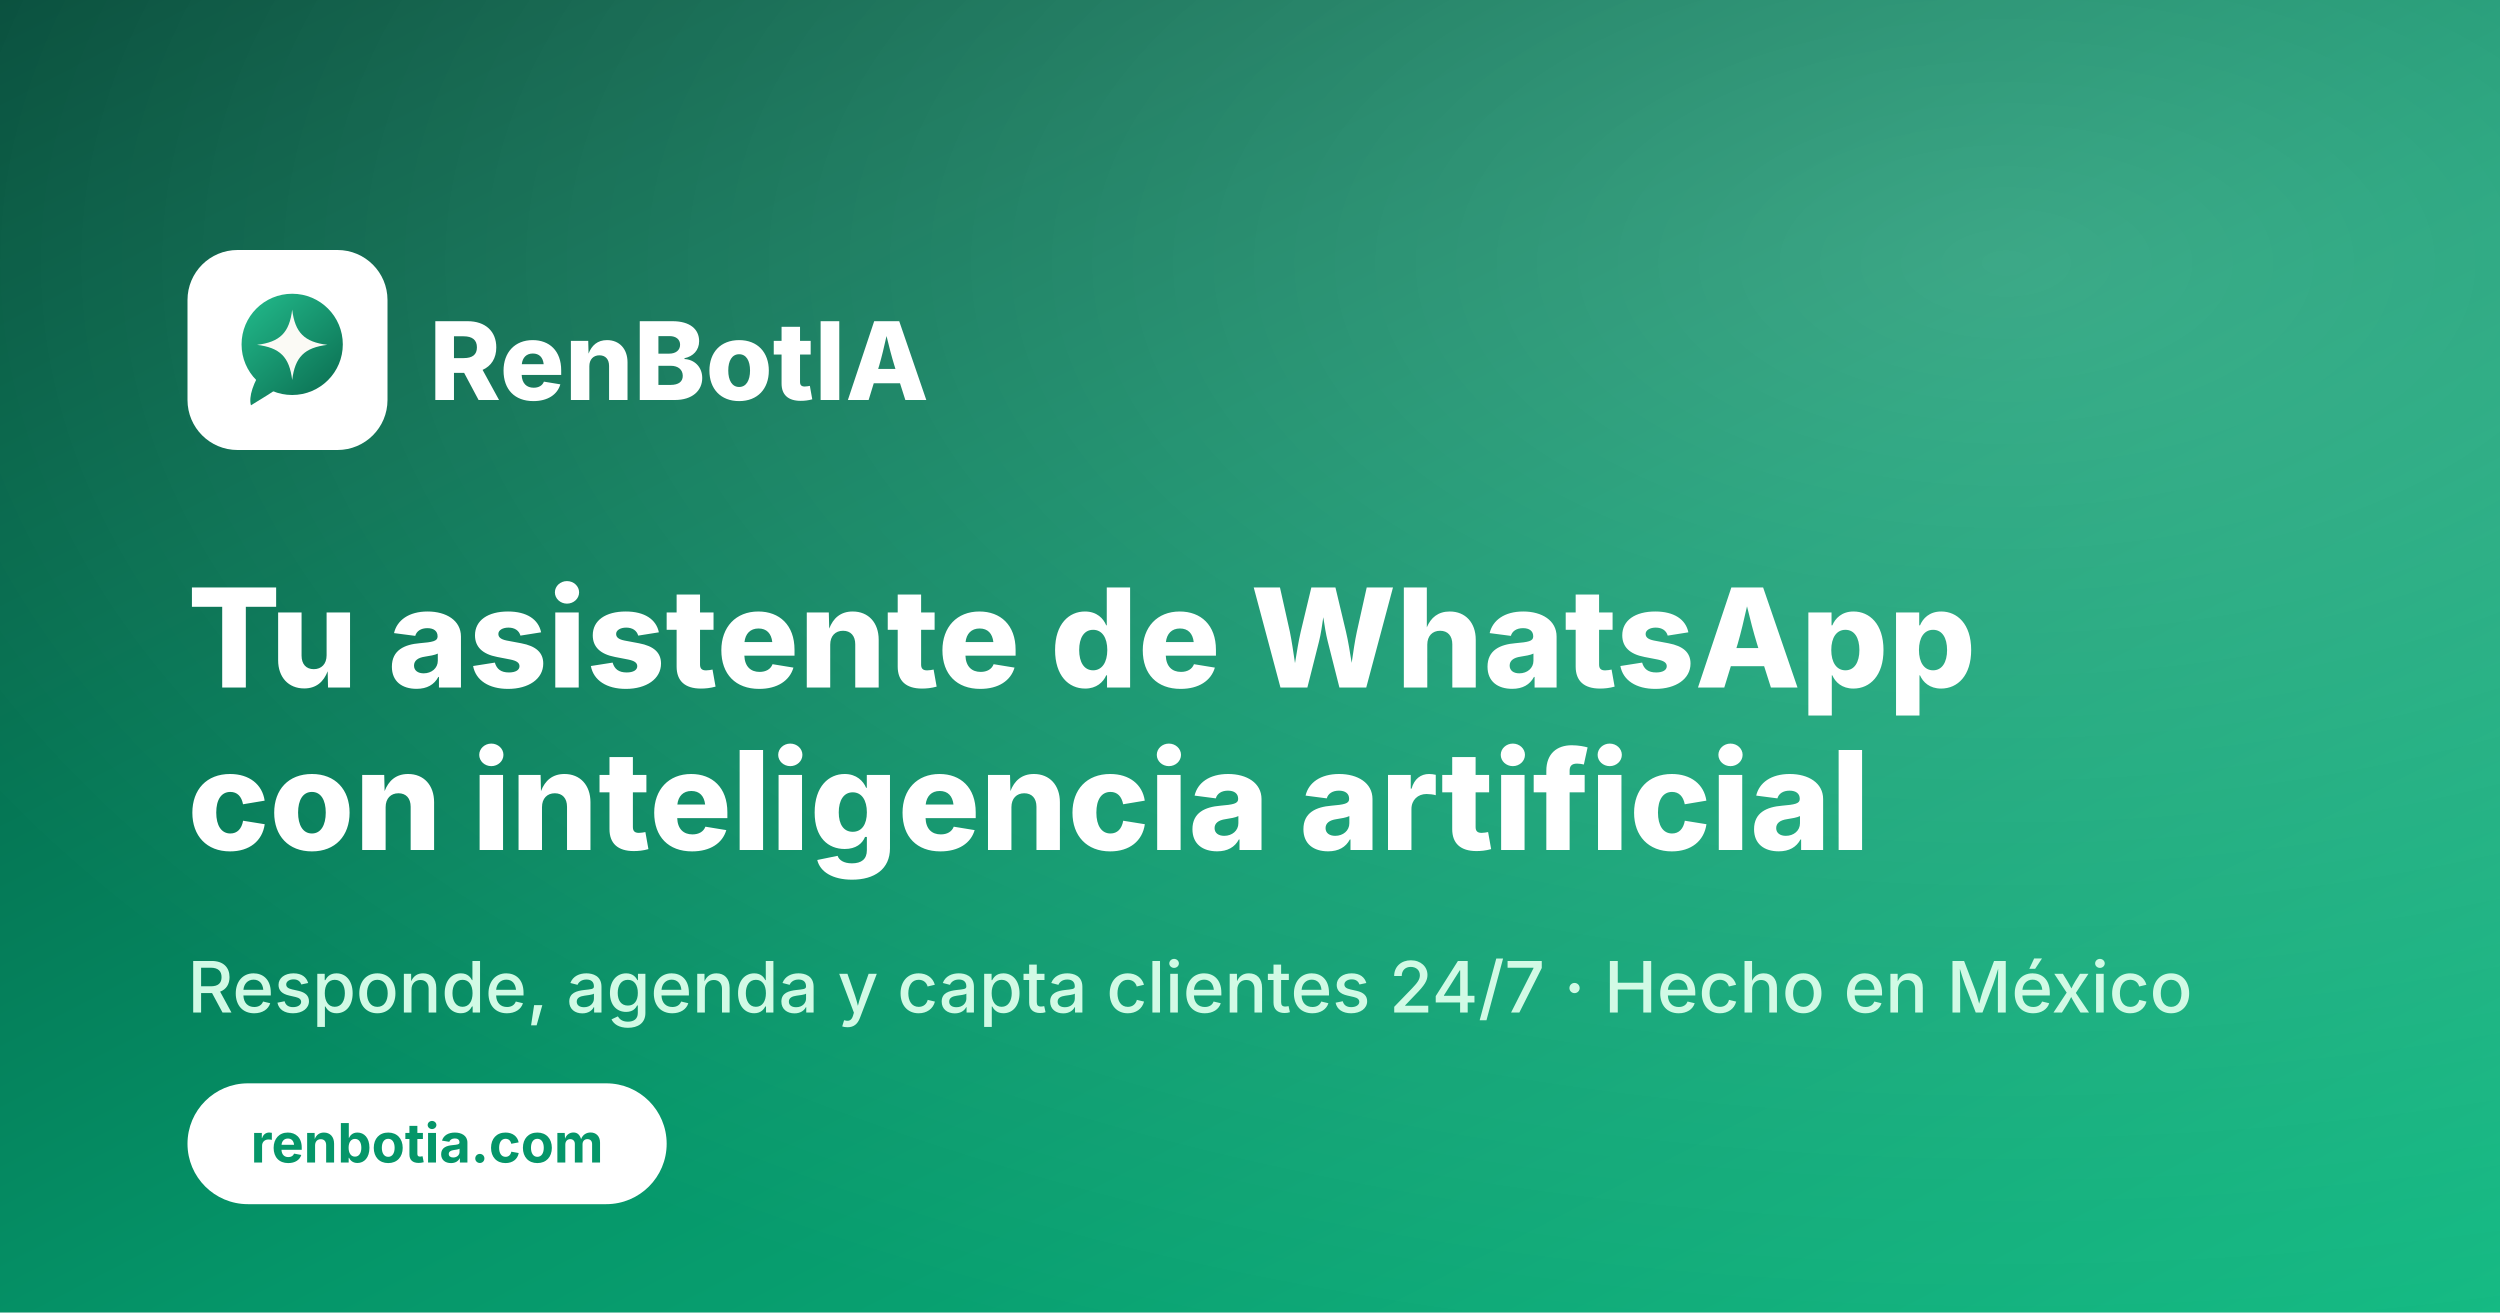
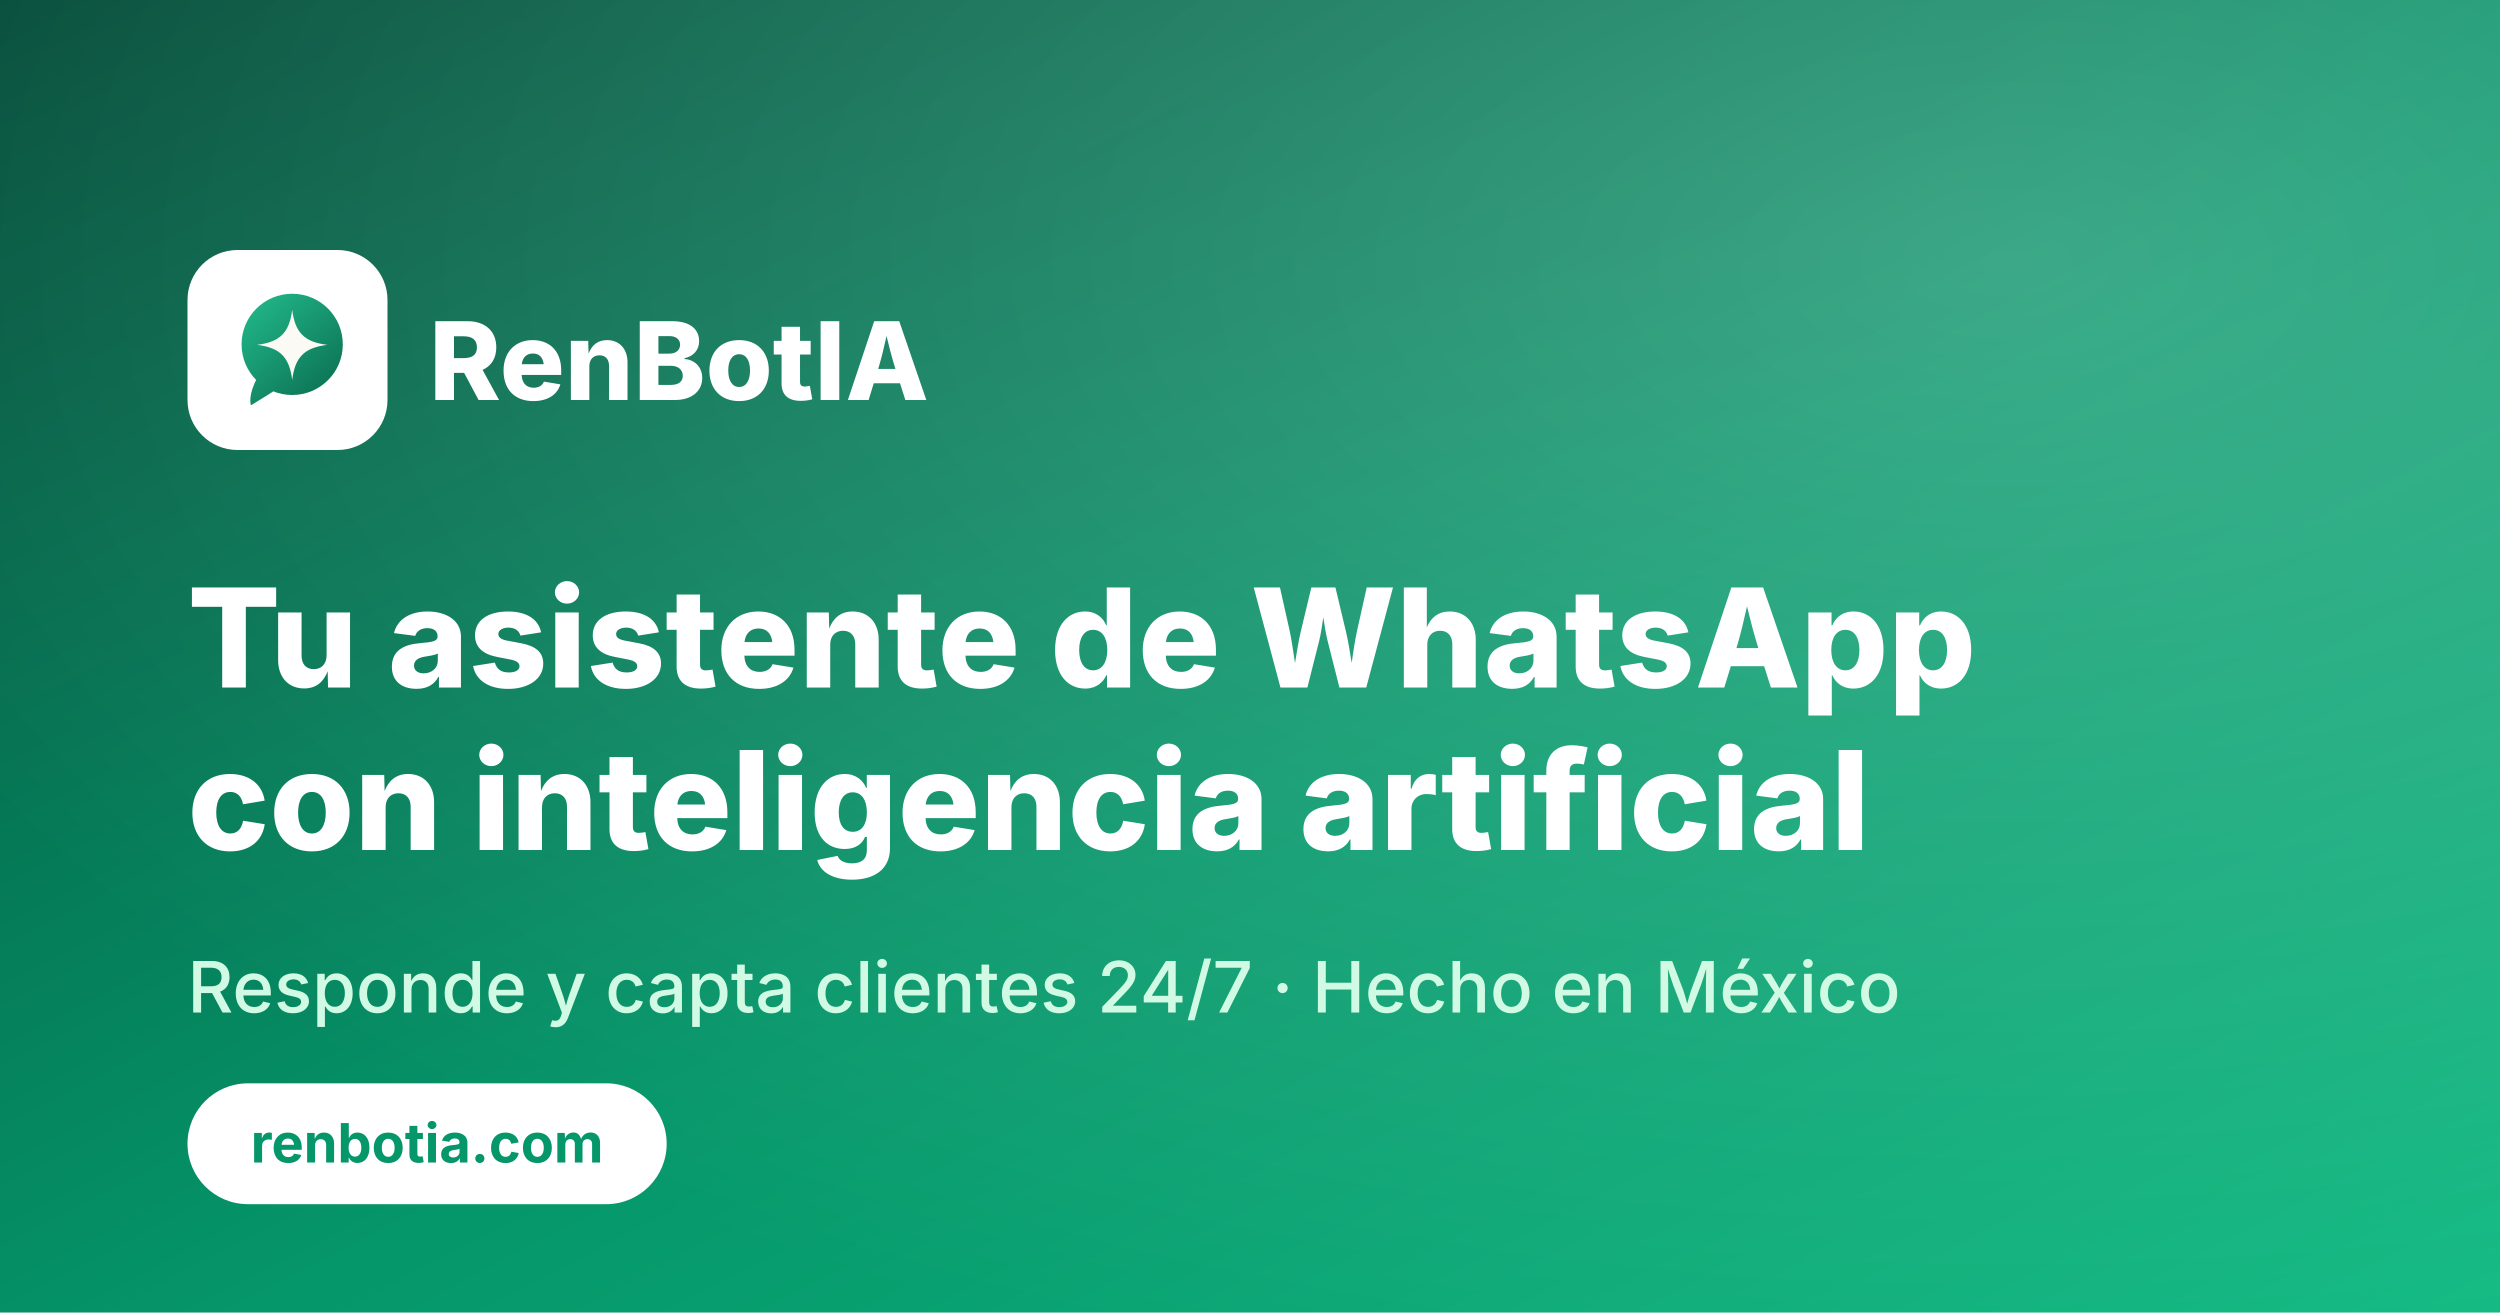
<svg xmlns="http://www.w3.org/2000/svg" width="1200" height="630" viewBox="0 0 1200 630" role="img" aria-label="RenBotIA — Bot de WhatsApp con IA para negocios en México">
  <defs>
    <linearGradient id="bg" x1="0" y1="0" x2="1" y2="1">
      <stop offset="0" stop-color="#064e3b" />
      <stop offset="0.55" stop-color="#059669" />
      <stop offset="1" stop-color="#10b981" />
    </linearGradient>
    <radialGradient id="glow" cx="0.8" cy="0.2" r="0.9">
      <stop offset="0" stop-color="#ffffff" stop-opacity="0.22" />
      <stop offset="1" stop-color="#ffffff" stop-opacity="0" />
    </radialGradient>
    <linearGradient id="mark" x1="7" y1="5" x2="27" y2="27" gradientUnits="userSpaceOnUse">
      <stop stop-color="#22b98a" />
      <stop offset="1" stop-color="#0a6b4f" />
    </linearGradient>
  </defs>
  <rect width="1200" height="630" fill="url(#bg)" />
  <rect width="1200" height="630" fill="url(#glow)" />
  <g transform="translate(90,120)">
    <rect x="0" y="0" width="96" height="96" rx="24" fill="#ffffff" />
    <g transform="translate(12,12) scale(2.25)">
      <g fill="url(#mark)">
        <circle cx="17" cy="14.8" r="10.8" />
        <path d="M11 19.5C8.6 23 7.7 26 8.2 27.8C10.8 26.2 13.2 24.8 15.2 23.2Z" />
      </g>
      <path d="M17 7.4C17.6 12.3 19.6 14.3 24.5 14.9C19.6 15.5 17.6 17.5 17 22.4C16.4 17.5 14.4 15.5 9.5 14.9C14.4 14.3 16.4 12.3 17 7.4Z" fill="#fbfaf5" />
    </g>
  </g>
  <text x="206" y="192" font-family="Inter, Segoe UI, Arial, sans-serif" font-size="52" font-weight="800" fill="#ffffff">RenBotIA</text>
  <text x="90" y="330" font-family="Inter, Segoe UI, Arial, sans-serif" font-size="66" font-weight="800" fill="#ffffff">Tu asistente de WhatsApp</text>
  <text x="90" y="408" font-family="Inter, Segoe UI, Arial, sans-serif" font-size="66" font-weight="800" fill="#ffffff">con inteligencia artificial</text>
-   <text x="90" y="486" font-family="Inter, Segoe UI, Arial, sans-serif" font-size="34" font-weight="500" fill="#d1fae5">Responde, agenda y capta clientes 24/7 · Hecho en México</text>
+   <text x="90" y="486" font-family="Inter, Segoe UI, Arial, sans-serif" font-size="34" font-weight="500" fill="#d1fae5">Responde y capta clientes 24/7 · Hecho en México</text>
  <g transform="translate(90,520)">
    <rect x="0" y="0" width="230" height="58" rx="29" fill="#ffffff" />
    <text x="115" y="38" font-family="Inter, Segoe UI, Arial, sans-serif" font-size="26" font-weight="700" fill="#059669" text-anchor="middle">renbotia.com</text>
  </g>
</svg>
